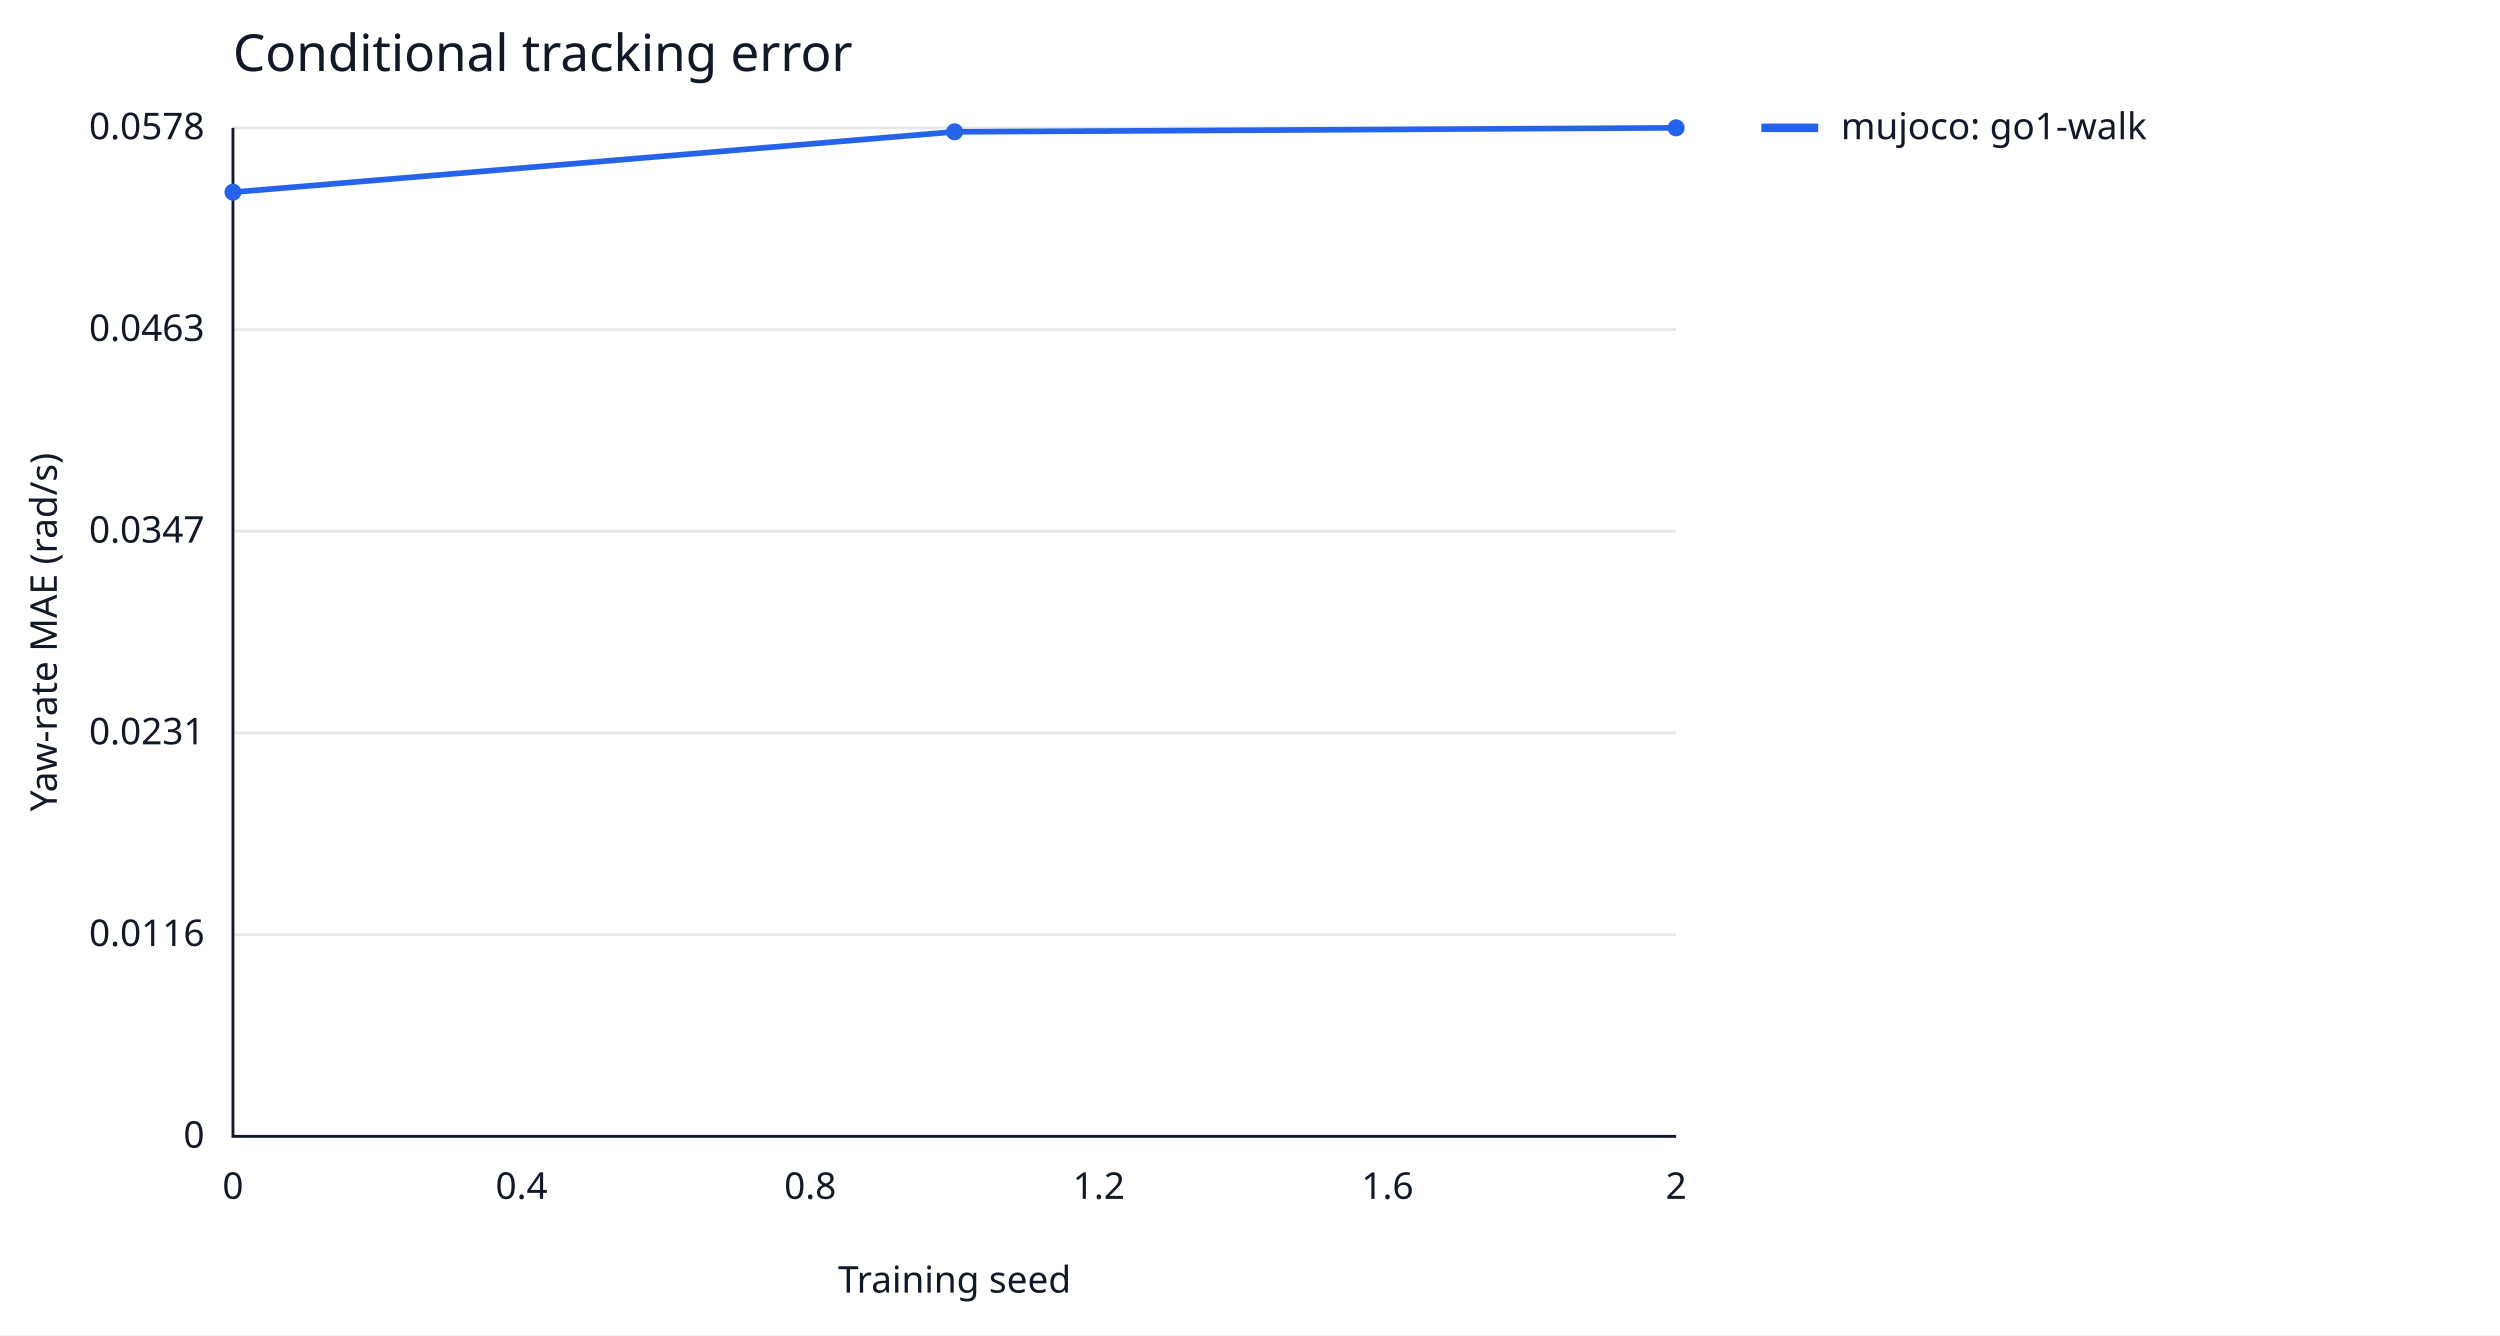
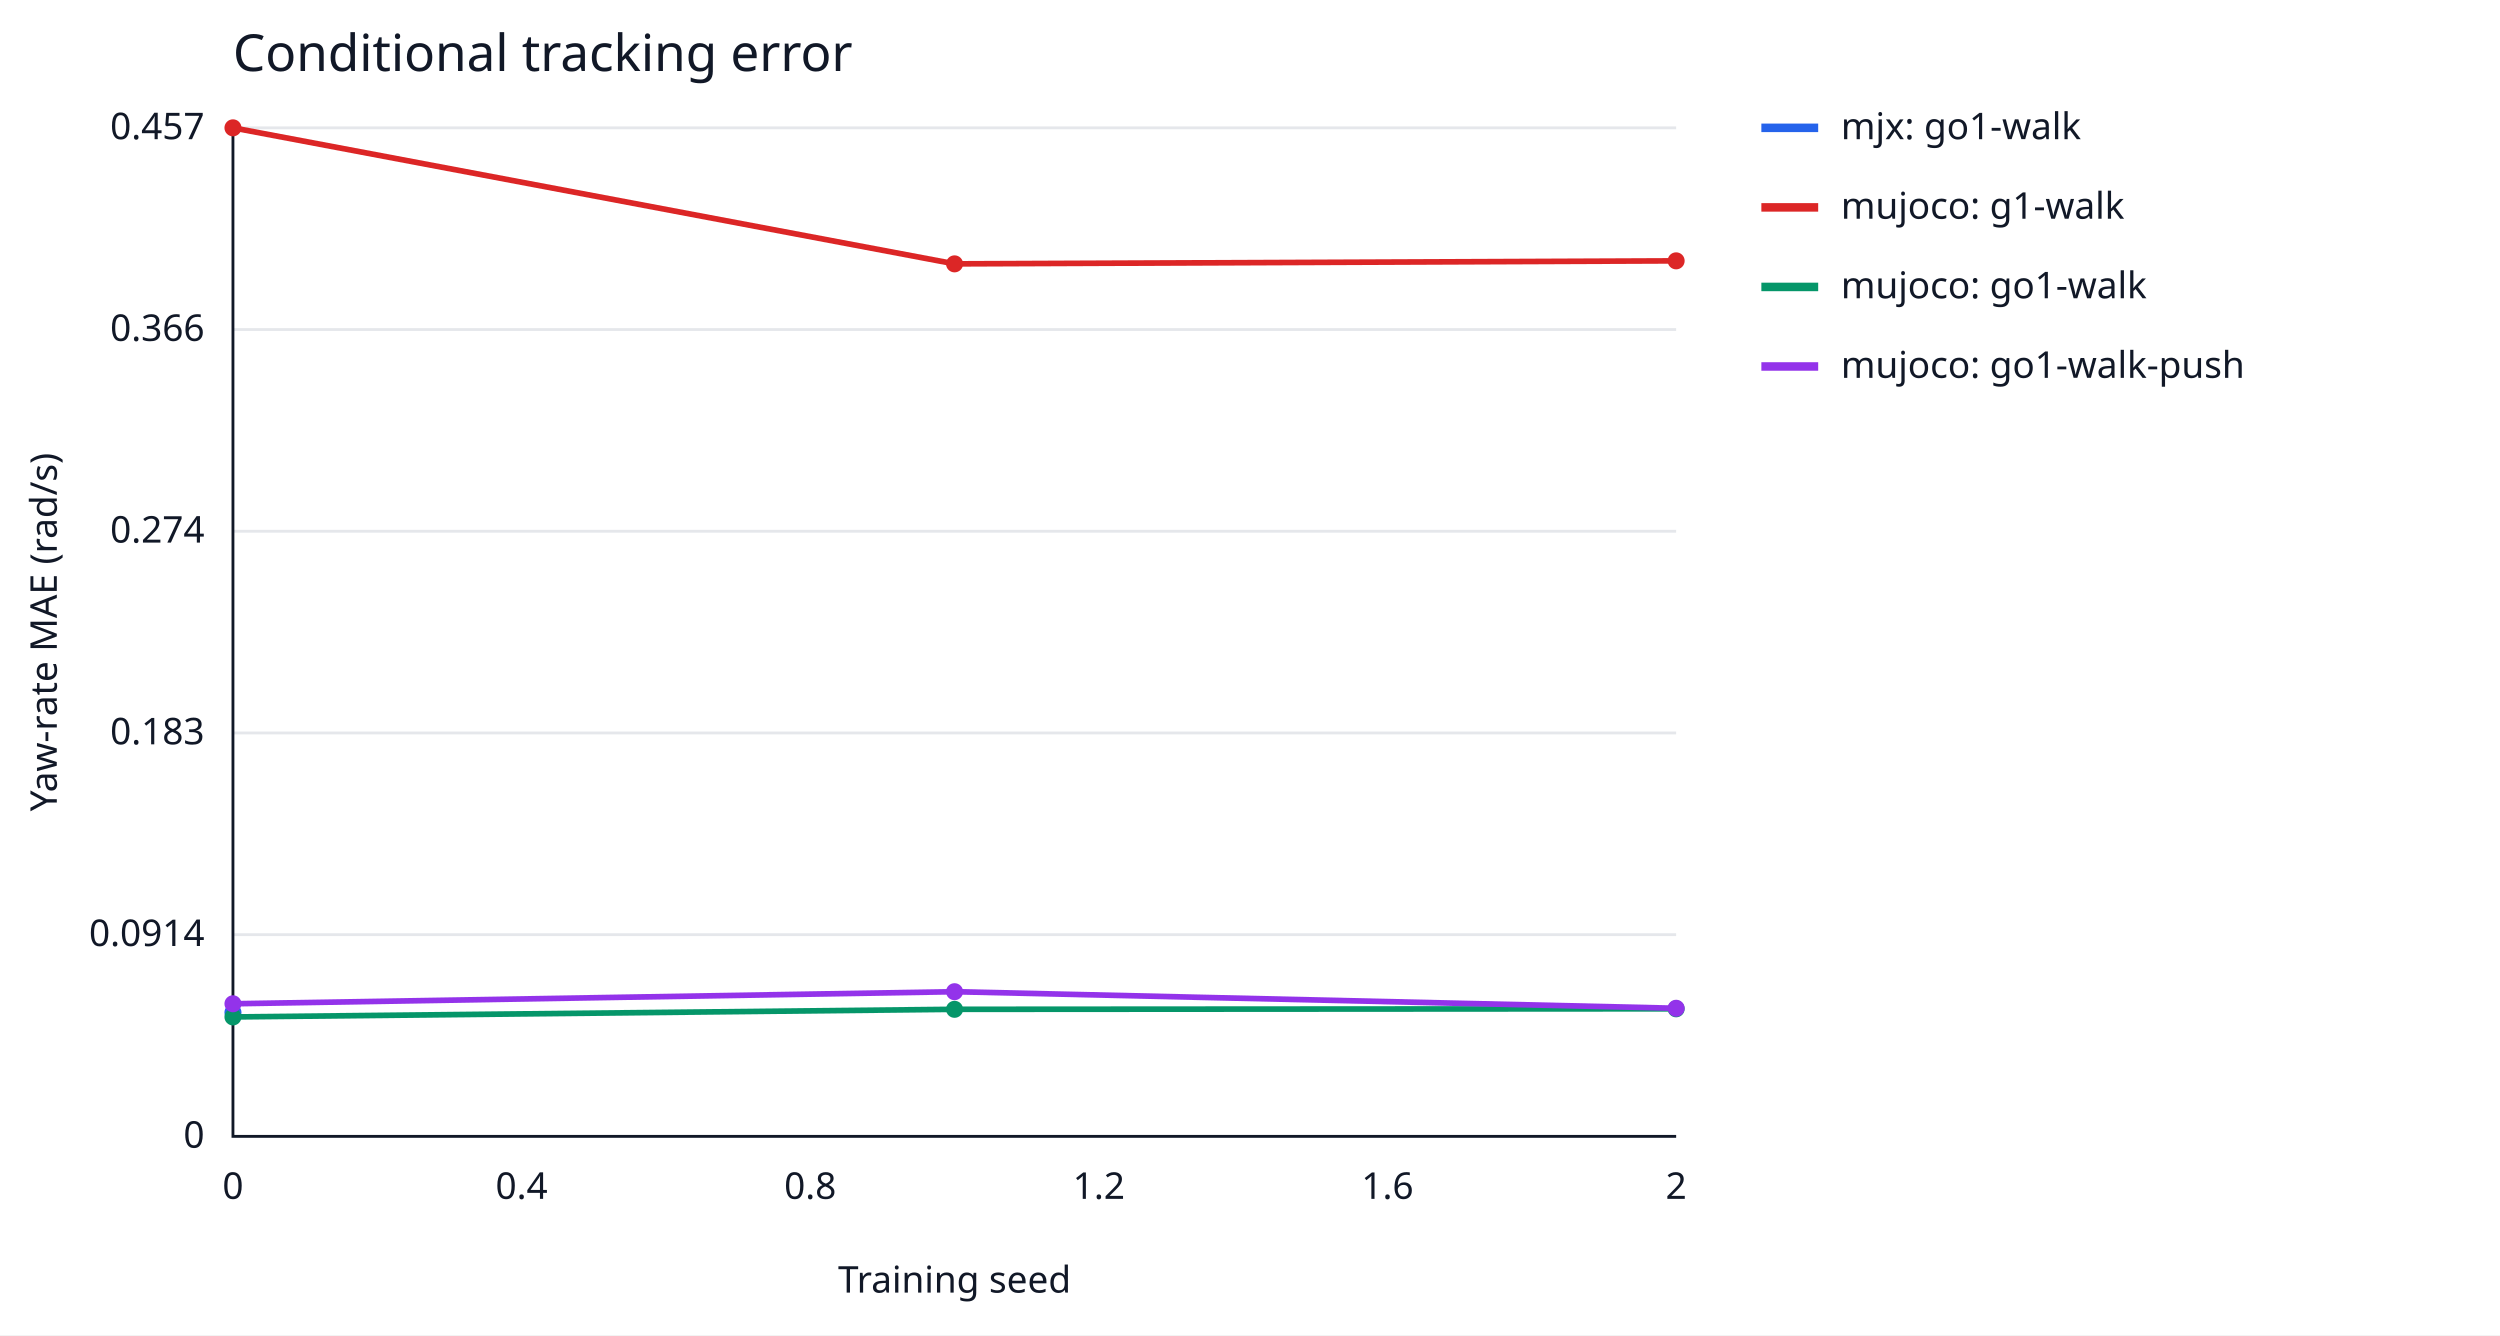
<svg xmlns="http://www.w3.org/2000/svg" width="880" height="470" viewBox="0 0 880 470">
  <rect width="100%" height="100%" fill="white" />
  <g font-family="sans-serif" font-size="13" fill="#111827">
    <text x="82" y="25" font-size="18">Conditional tracking error</text>
    <path d="M 82 400.00 H 590" stroke="#e5e7eb" />
    <text x="72" y="404.00" text-anchor="end">0</text>
    <text x="82.00" y="422" text-anchor="middle">0</text>
    <path d="M 82 329.00 H 590" stroke="#e5e7eb" />
-     <text x="72" y="333.00" text-anchor="end">0.0116</text>
+     <text x="72" y="333.00" text-anchor="end">0.0914</text>
    <text x="183.60" y="422" text-anchor="middle">0.4</text>
    <path d="M 82 258.00 H 590" stroke="#e5e7eb" />
-     <text x="72" y="262.00" text-anchor="end">0.0231</text>
+     <text x="72" y="262.00" text-anchor="end">0.183</text>
    <text x="285.20" y="422" text-anchor="middle">0.8</text>
    <path d="M 82 187.00 H 590" stroke="#e5e7eb" />
-     <text x="72" y="191.00" text-anchor="end">0.0347</text>
+     <text x="72" y="191.00" text-anchor="end">0.274</text>
    <text x="386.80" y="422" text-anchor="middle">1.2</text>
    <path d="M 82 116.00 H 590" stroke="#e5e7eb" />
-     <text x="72" y="120.00" text-anchor="end">0.0463</text>
+     <text x="72" y="120.00" text-anchor="end">0.366</text>
    <text x="488.40" y="422" text-anchor="middle">1.6</text>
    <path d="M 82 45.00 H 590" stroke="#e5e7eb" />
-     <text x="72" y="49.00" text-anchor="end">0.0578</text>
+     <text x="72" y="49.00" text-anchor="end">0.457</text>
    <text x="590.00" y="422" text-anchor="middle">2</text>
    <path d="M 82 45 V 400 H 590" fill="none" stroke="#111827" />
-     <polyline points="82.00,67.65 336.00,46.40 590.00,45.00" fill="none" stroke="#2563eb" stroke-width="2" />
-     <circle cx="82.00" cy="67.65" r="3" fill="#2563eb" />
-     <circle cx="336.00" cy="46.40" r="3" fill="#2563eb" />
-     <circle cx="590.00" cy="45.00" r="3" fill="#2563eb" />
+     <polyline points="82.00,356.40" fill="none" stroke="#2563eb" stroke-width="2" />
+     <circle cx="82.00" cy="356.40" r="3" fill="#2563eb" />
    <path d="M 620 45 H 640" stroke="#2563eb" stroke-width="3" />
-     <text x="648" y="49">mujoco: go1-walk</text>
+     <text x="648" y="49">mjx: go1-walk</text>
+     <polyline points="82.00,45.00 336.00,92.88 590.00,91.82" fill="none" stroke="#dc2626" stroke-width="2" />
+     <circle cx="82.00" cy="45.00" r="3" fill="#dc2626" />
+     <circle cx="336.00" cy="92.88" r="3" fill="#dc2626" />
+     <circle cx="590.00" cy="91.82" r="3" fill="#dc2626" />
+     <path d="M 620 73 H 640" stroke="#dc2626" stroke-width="3" />
+     <text x="648" y="77">mujoco: g1-walk</text>
+     <polyline points="82.00,357.96 336.00,355.28 590.00,355.10" fill="none" stroke="#059669" stroke-width="2" />
+     <circle cx="82.00" cy="357.96" r="3" fill="#059669" />
+     <circle cx="336.00" cy="355.28" r="3" fill="#059669" />
+     <circle cx="590.00" cy="355.10" r="3" fill="#059669" />
+     <path d="M 620 101 H 640" stroke="#059669" stroke-width="3" />
+     <text x="648" y="105">mujoco: go1-walk</text>
+     <polyline points="82.00,353.33 336.00,349.08 590.00,354.91" fill="none" stroke="#9333ea" stroke-width="2" />
+     <circle cx="82.00" cy="353.33" r="3" fill="#9333ea" />
+     <circle cx="336.00" cy="349.08" r="3" fill="#9333ea" />
+     <circle cx="590.00" cy="354.91" r="3" fill="#9333ea" />
+     <path d="M 620 129 H 640" stroke="#9333ea" stroke-width="3" />
+     <text x="648" y="133">mujoco: go1-walk-push</text>
    <text x="336.0" y="455" text-anchor="middle">Training seed</text>
    <text transform="translate(20 222.5) rotate(-90)" text-anchor="middle">Yaw-rate MAE (rad/s)</text>
  </g>
</svg>
